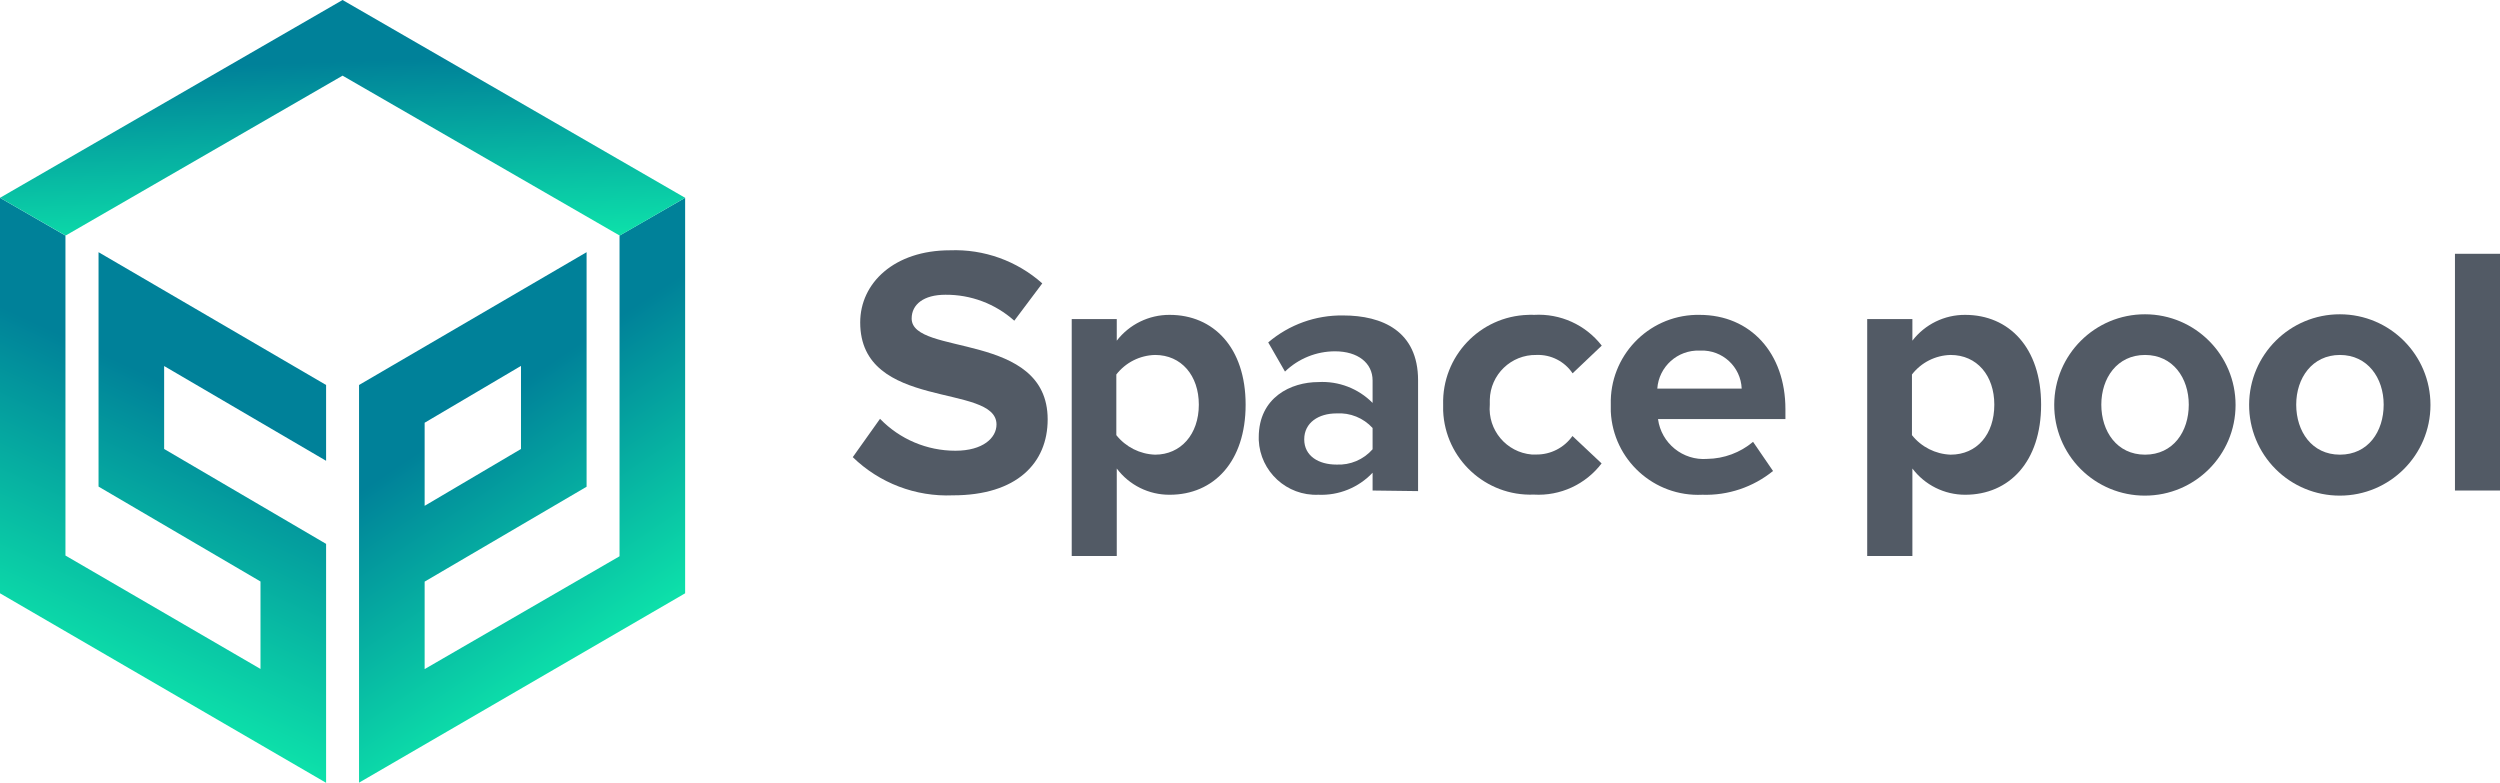
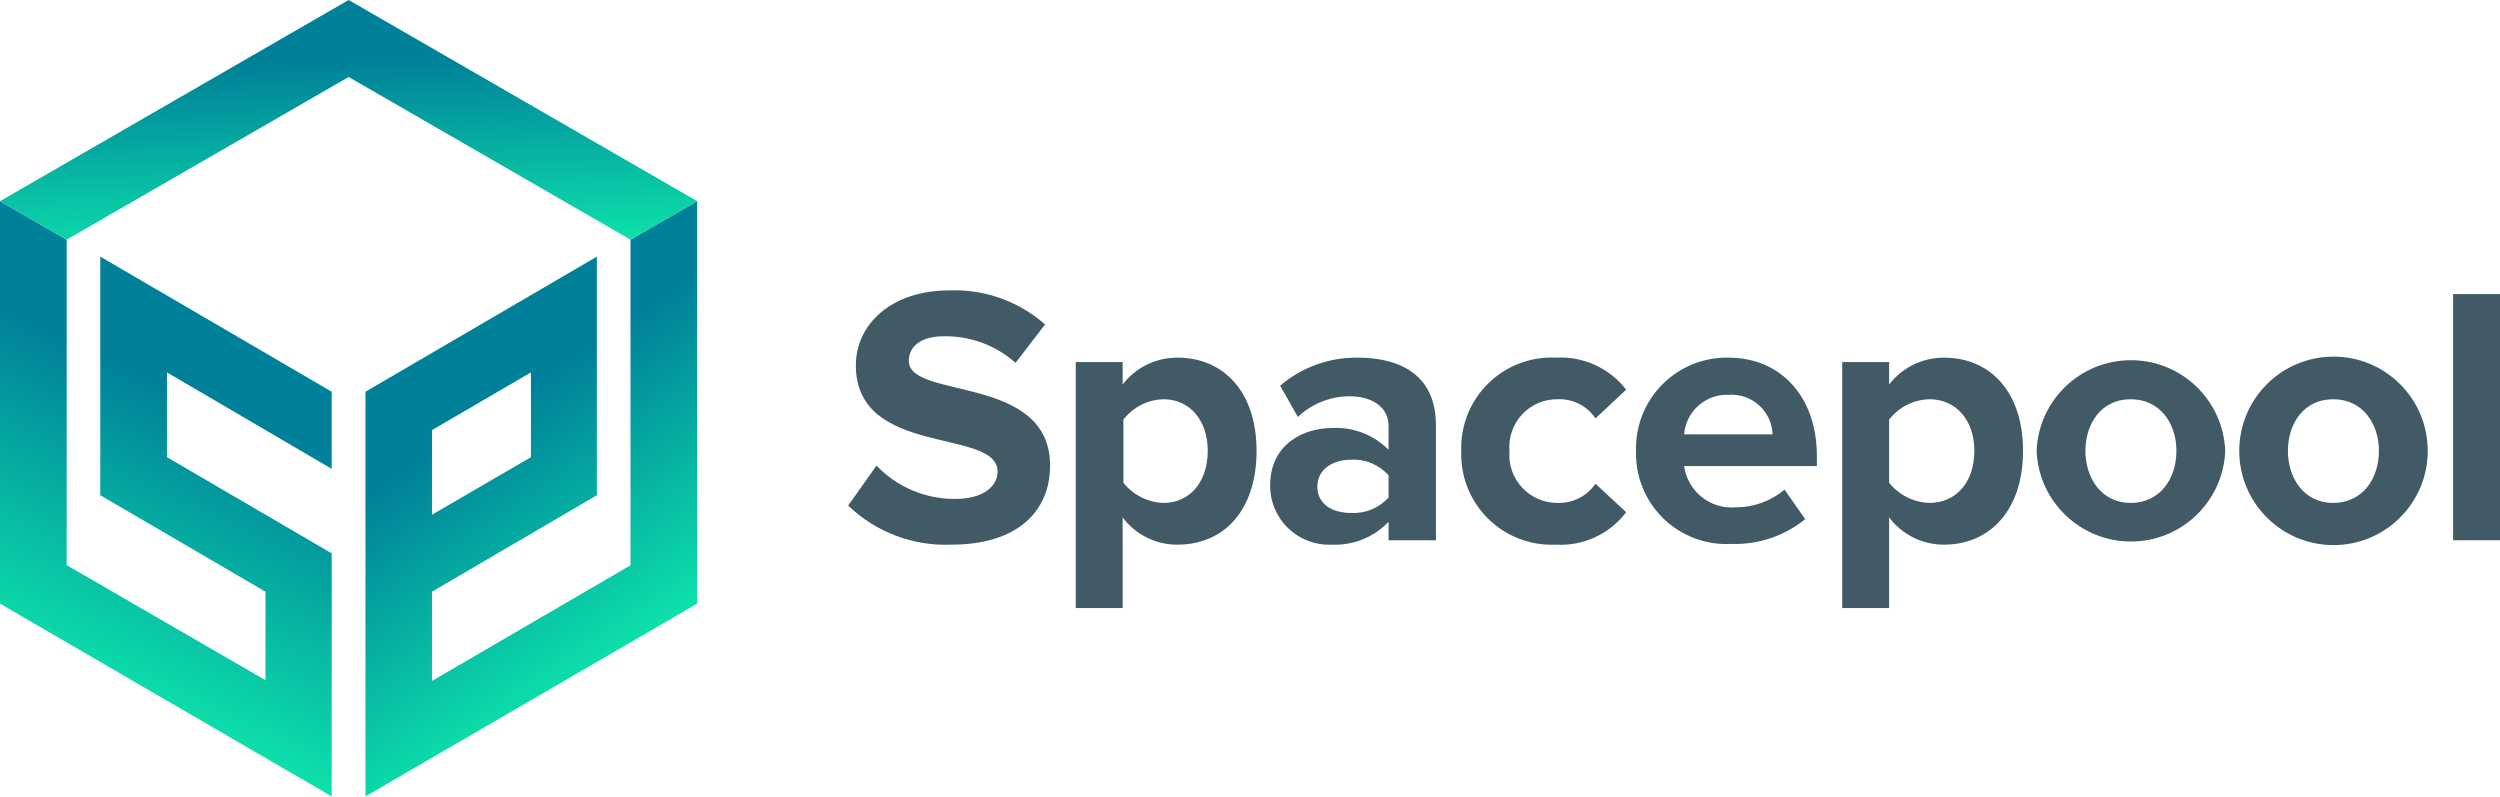
- <svg xmlns="http://www.w3.org/2000/svg" xmlns:xlink="http://www.w3.org/1999/xlink" viewBox="0 0 171.5 53.7">
+ <svg xmlns="http://www.w3.org/2000/svg" xmlns:xlink="http://www.w3.org/1999/xlink" viewBox="0 0 169.51 54">
  <defs>
-     <linearGradient id="a" x1="28.97" x2="42.59" y1="32.52" y2="12.33" gradientTransform="matrix(1, 0, 0, -1, 0, 56)" gradientUnits="userSpaceOnUse">
+     <linearGradient id="a" x1="29.14" x2="42.84" y1="23.62" y2="43.92" gradientUnits="userSpaceOnUse">
      <stop offset="0.25" stop-color="#008199" />
      <stop offset="1" stop-color="#0de1aa" />
    </linearGradient>
-     <linearGradient id="b" x1="16.87" x2="5.51" y1="34.57" y2="10.2" xlink:href="#a" />
-     <linearGradient id="c" x1="23.03" x2="23.61" y1="55.98" y2="39.19" xlink:href="#a" />
+     <linearGradient id="b" x1="16.96" x2="5.53" y1="21.55" y2="46.06" xlink:href="#a" />
+     <linearGradient id="c" x1="23.16" x2="23.75" y1="0.02" y2="16.92" xlink:href="#a" />
  </defs>
-   <path fill="url(#a)" d="M42.5,16.16v22L29.13,45.9v-6l11.11-6.51V17.3L24.63,26.41V53.69L47,40.7V13.57ZM29.13,29l6.61-3.9v5.7l-6.61,3.9Z" />
-   <path fill="url(#b)" d="M0,13.57V40.7l22.37,13V37.31L11.26,30.8V25.11l11.11,6.5v-5.2L6.76,17.3V33.38l11.11,6.51v6L4.49,38.11V16.16Z" />
-   <polygon fill="url(#c)" points="0 13.57 4.5 16.16 23.5 5.19 42.51 16.16 47 13.57 23.5 0 0 13.57" />
-   <path fill="#525a65" d="M58.5,31.36l1.87-2.63a7.18,7.18,0,0,0,5.17,2.19c1.89,0,2.82-.88,2.82-1.8,0-2.87-9.35-.9-9.35-7,0-2.71,2.34-4.95,6.16-4.95a9,9,0,0,1,6.33,2.27L69.58,22a7,7,0,0,0-4.73-1.78c-1.48,0-2.31.66-2.31,1.63,0,2.59,9.33.86,9.33,6.92,0,3-2.12,5.21-6.5,5.21A9.29,9.29,0,0,1,58.5,31.36Z" />
-   <path fill="#525a65" d="M76.61,32.14v6H73.52V21.89h3.09v1.48a4.56,4.56,0,0,1,3.63-1.77c3,0,5.21,2.24,5.21,6.16s-2.19,6.18-5.21,6.18A4.5,4.5,0,0,1,76.61,32.14Zm5.63-4.38c0-2-1.2-3.41-3-3.41a3.47,3.47,0,0,0-2.66,1.34v4.16a3.55,3.55,0,0,0,2.66,1.34C81,31.19,82.24,29.8,82.24,27.76Z" />
-   <path fill="#525a65" d="M94.16,33.65V32.43a4.83,4.83,0,0,1-3.72,1.51,3.93,3.93,0,0,1-4.09-3.75V30c0-2.75,2.22-3.79,4.09-3.79a4.84,4.84,0,0,1,3.72,1.43V26.1c0-1.19-1-2-2.58-2a4.94,4.94,0,0,0-3.43,1.39l-1.15-2a7.74,7.74,0,0,1,5.14-1.85c2.68,0,5.14,1.07,5.14,4.45v7.6Zm0-2.83V29.36a3.09,3.09,0,0,0-2.48-1c-1.22,0-2.21.63-2.21,1.78s1,1.73,2.21,1.73A3.09,3.09,0,0,0,94.16,30.82Z" />
-   <path fill="#525a65" d="M99,27.76a6,6,0,0,1,5.83-6.16,2.67,2.67,0,0,1,.4,0,5.47,5.47,0,0,1,4.65,2.11l-2,1.9a2.85,2.85,0,0,0-2.48-1.26,3.14,3.14,0,0,0-3.2,3.08c0,.11,0,.22,0,.33a3.16,3.16,0,0,0,2.88,3.42h.31a3,3,0,0,0,2.48-1.27l2,1.88a5.44,5.44,0,0,1-4.65,2.14A6,6,0,0,1,99,28.18Z" />
-   <path fill="#525a65" d="M110.5,27.76a6,6,0,0,1,5.84-6.16h.25c3.5,0,5.89,2.63,5.89,6.47v.68h-8.74a3.16,3.16,0,0,0,3.38,2.73,5,5,0,0,0,3.14-1.17l1.37,2a7.31,7.31,0,0,1-4.85,1.63,6,6,0,0,1-6.28-5.71Zm6.09-3.71a2.81,2.81,0,0,0-2.9,2.61h5.79a2.72,2.72,0,0,0-2.82-2.61Z" />
-   <path fill="#525a65" d="M131.19,32.14v6h-3.1V21.89h3.1v1.48a4.53,4.53,0,0,1,3.62-1.77c3,0,5.21,2.24,5.21,6.16s-2.19,6.18-5.21,6.18A4.53,4.53,0,0,1,131.19,32.14Zm5.62-4.38c0-2-1.19-3.41-3-3.41a3.45,3.45,0,0,0-2.65,1.34v4.16a3.55,3.55,0,0,0,2.65,1.34C135.62,31.19,136.81,29.8,136.81,27.76Z" />
-   <path fill="#525a65" d="M140.92,27.76A6.22,6.22,0,1,1,147.14,34,6.21,6.21,0,0,1,140.92,27.76Zm9.23,0c0-1.83-1.09-3.41-3-3.41s-3,1.58-3,3.41,1.07,3.43,3,3.43S150.15,29.61,150.15,27.76Z" />
-   <path fill="#525a65" d="M154.29,27.76A6.22,6.22,0,1,1,160.51,34,6.21,6.21,0,0,1,154.29,27.76Zm9.23,0c0-1.83-1.1-3.41-3-3.41s-3,1.58-3,3.41,1.07,3.43,3,3.43,3-1.58,3-3.43Z" />
-   <path fill="#525a65" d="M168.41,33.65V17.41h3.09V33.65Z" />
+   <path fill="#415a65" d="M57.51,34.28l1.92-2.71a7.33,7.33,0,0,0,5.31,2.26c2,0,2.9-.9,2.9-1.85,0-3-9.61-.93-9.61-7.21,0-2.77,2.4-5.08,6.33-5.08A9.26,9.26,0,0,1,70.86,22l-2,2.6A7.16,7.16,0,0,0,64,22.8c-1.53,0-2.38.67-2.38,1.67,0,2.65,9.58.88,9.58,7.1,0,3.06-2.18,5.36-6.68,5.36A9.52,9.52,0,0,1,57.51,34.28Z" />
+   <path fill="#415a65" d="M76.12,35.08v6.15H72.94V24.55h3.18v1.52a4.66,4.66,0,0,1,3.72-1.82c3.11,0,5.36,2.3,5.36,6.32S83,36.93,79.84,36.93A4.6,4.6,0,0,1,76.12,35.08Zm5.77-4.51c0-2.07-1.22-3.5-3-3.5a3.54,3.54,0,0,0-2.72,1.38v4.28a3.62,3.62,0,0,0,2.72,1.37C80.67,34.1,81.89,32.68,81.89,30.57Z" />
+   <path fill="#415a65" d="M94.15,36.63V35.38a5,5,0,0,1-3.83,1.55,4,4,0,0,1-4.2-4c0-2.83,2.28-3.91,4.2-3.91a5,5,0,0,1,3.83,1.48V28.87c0-1.22-1.05-2-2.65-2A5.1,5.1,0,0,0,88,28.27l-1.2-2.12a7.94,7.94,0,0,1,5.28-1.9c2.75,0,5.28,1.1,5.28,4.57v7.81Zm0-2.9v-1.5a3.16,3.16,0,0,0-2.55-1.06c-1.25,0-2.28.66-2.28,1.83s1,1.78,2.28,1.78A3.19,3.19,0,0,0,94.15,33.73Z" />
+   <path fill="#415a65" d="M99.08,30.57a6.12,6.12,0,0,1,6.4-6.32,5.62,5.62,0,0,1,4.78,2.17l-2.08,1.95a2.92,2.92,0,0,0-2.55-1.3,3.23,3.23,0,0,0-3.28,3.5,3.25,3.25,0,0,0,3.28,3.53,3,3,0,0,0,2.55-1.3l2.08,1.93a5.58,5.58,0,0,1-4.78,2.2A6.13,6.13,0,0,1,99.08,30.57Z" />
+   <path fill="#415a65" d="M110.93,30.57a6.15,6.15,0,0,1,6.26-6.32c3.6,0,6,2.7,6,6.65v.7h-9a3.25,3.25,0,0,0,3.48,2.8A5.13,5.13,0,0,0,121,33.2l1.4,2a7.53,7.53,0,0,1-5,1.68A6.13,6.13,0,0,1,110.93,30.57Zm6.26-3.8a2.91,2.91,0,0,0-3,2.68h6A2.79,2.79,0,0,0,117.19,26.77Z" />
+   <path fill="#415a65" d="M128.09,35.08v6.15h-3.18V24.55h3.18v1.52a4.68,4.68,0,0,1,3.73-1.82c3.1,0,5.35,2.3,5.35,6.32s-2.25,6.36-5.35,6.36A4.62,4.62,0,0,1,128.09,35.08Zm5.78-4.51c0-2.07-1.23-3.5-3.05-3.5a3.56,3.56,0,0,0-2.73,1.38v4.28a3.64,3.64,0,0,0,2.73,1.37C132.64,34.1,133.87,32.68,133.87,30.57Z" />
+   <path fill="#415a65" d="M138.09,30.57a6.4,6.4,0,0,1,12.79,0,6.4,6.4,0,0,1-12.79,0Zm9.48,0c0-1.87-1.12-3.5-3.1-3.5s-3.07,1.63-3.07,3.5,1.1,3.53,3.07,3.53S147.57,32.48,147.57,30.57Z" />
+   <path fill="#415a65" d="M151.83,30.57a6.39,6.39,0,0,1,12.78,0,6.39,6.39,0,0,1-12.78,0Zm9.47,0c0-1.87-1.12-3.5-3.1-3.5s-3.07,1.63-3.07,3.5,1.1,3.53,3.07,3.53S161.3,32.48,161.3,30.57Z" />
+   <path fill="#415a65" d="M166.33,36.63V19.94h3.18V36.63Z" />
+   <path fill="url(#a)" d="M42.75,16.25V38.33L29.29,46.17V40.12l11.18-6.54V17.4L24.78,26.56V54L47.27,40.93V13.64ZM29.29,29.16,36,25.25V31L29.29,34.9Z" />
+   <path fill="url(#b)" d="M0,13.64V40.93L22.49,54V37.52L11.32,31V25.25l11.17,6.54V26.56L6.8,17.4V33.58L18,40.12v6L4.52,38.32V16.25Z" />
+   <polygon fill="url(#c)" points="0 13.64 4.52 16.25 23.64 5.22 42.75 16.25 47.27 13.64 23.64 0 0 13.64" />
</svg>
